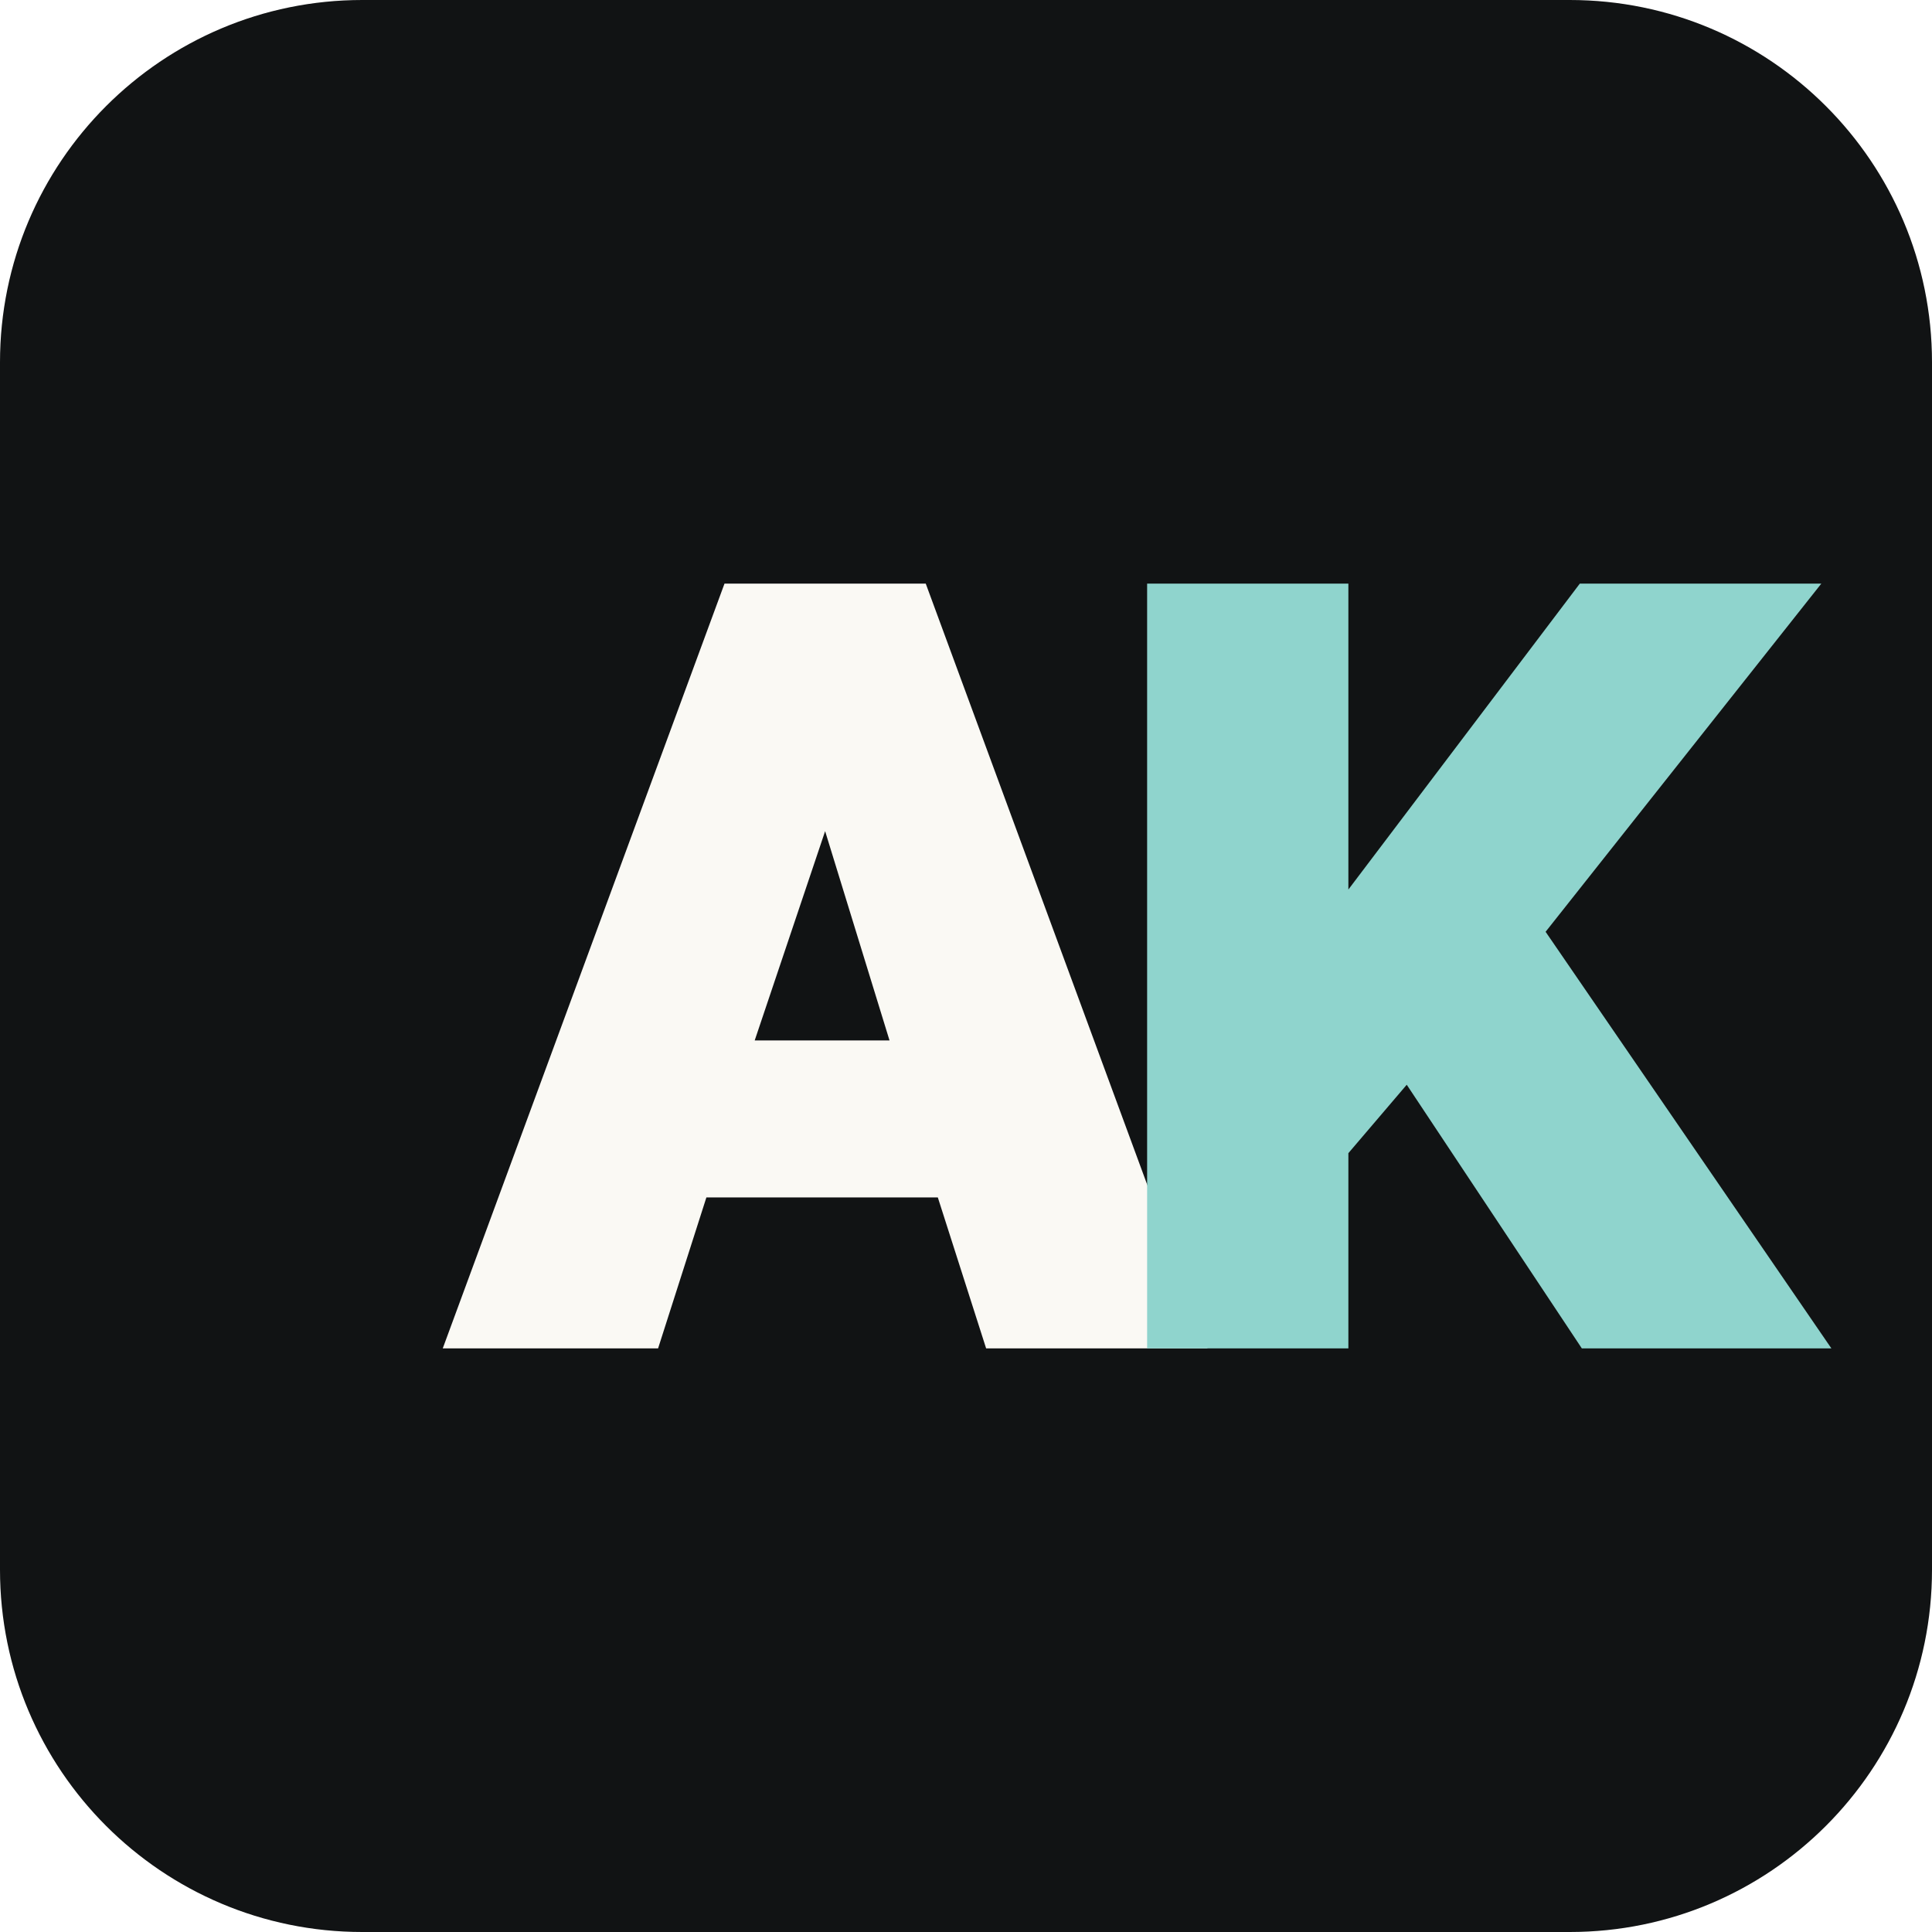
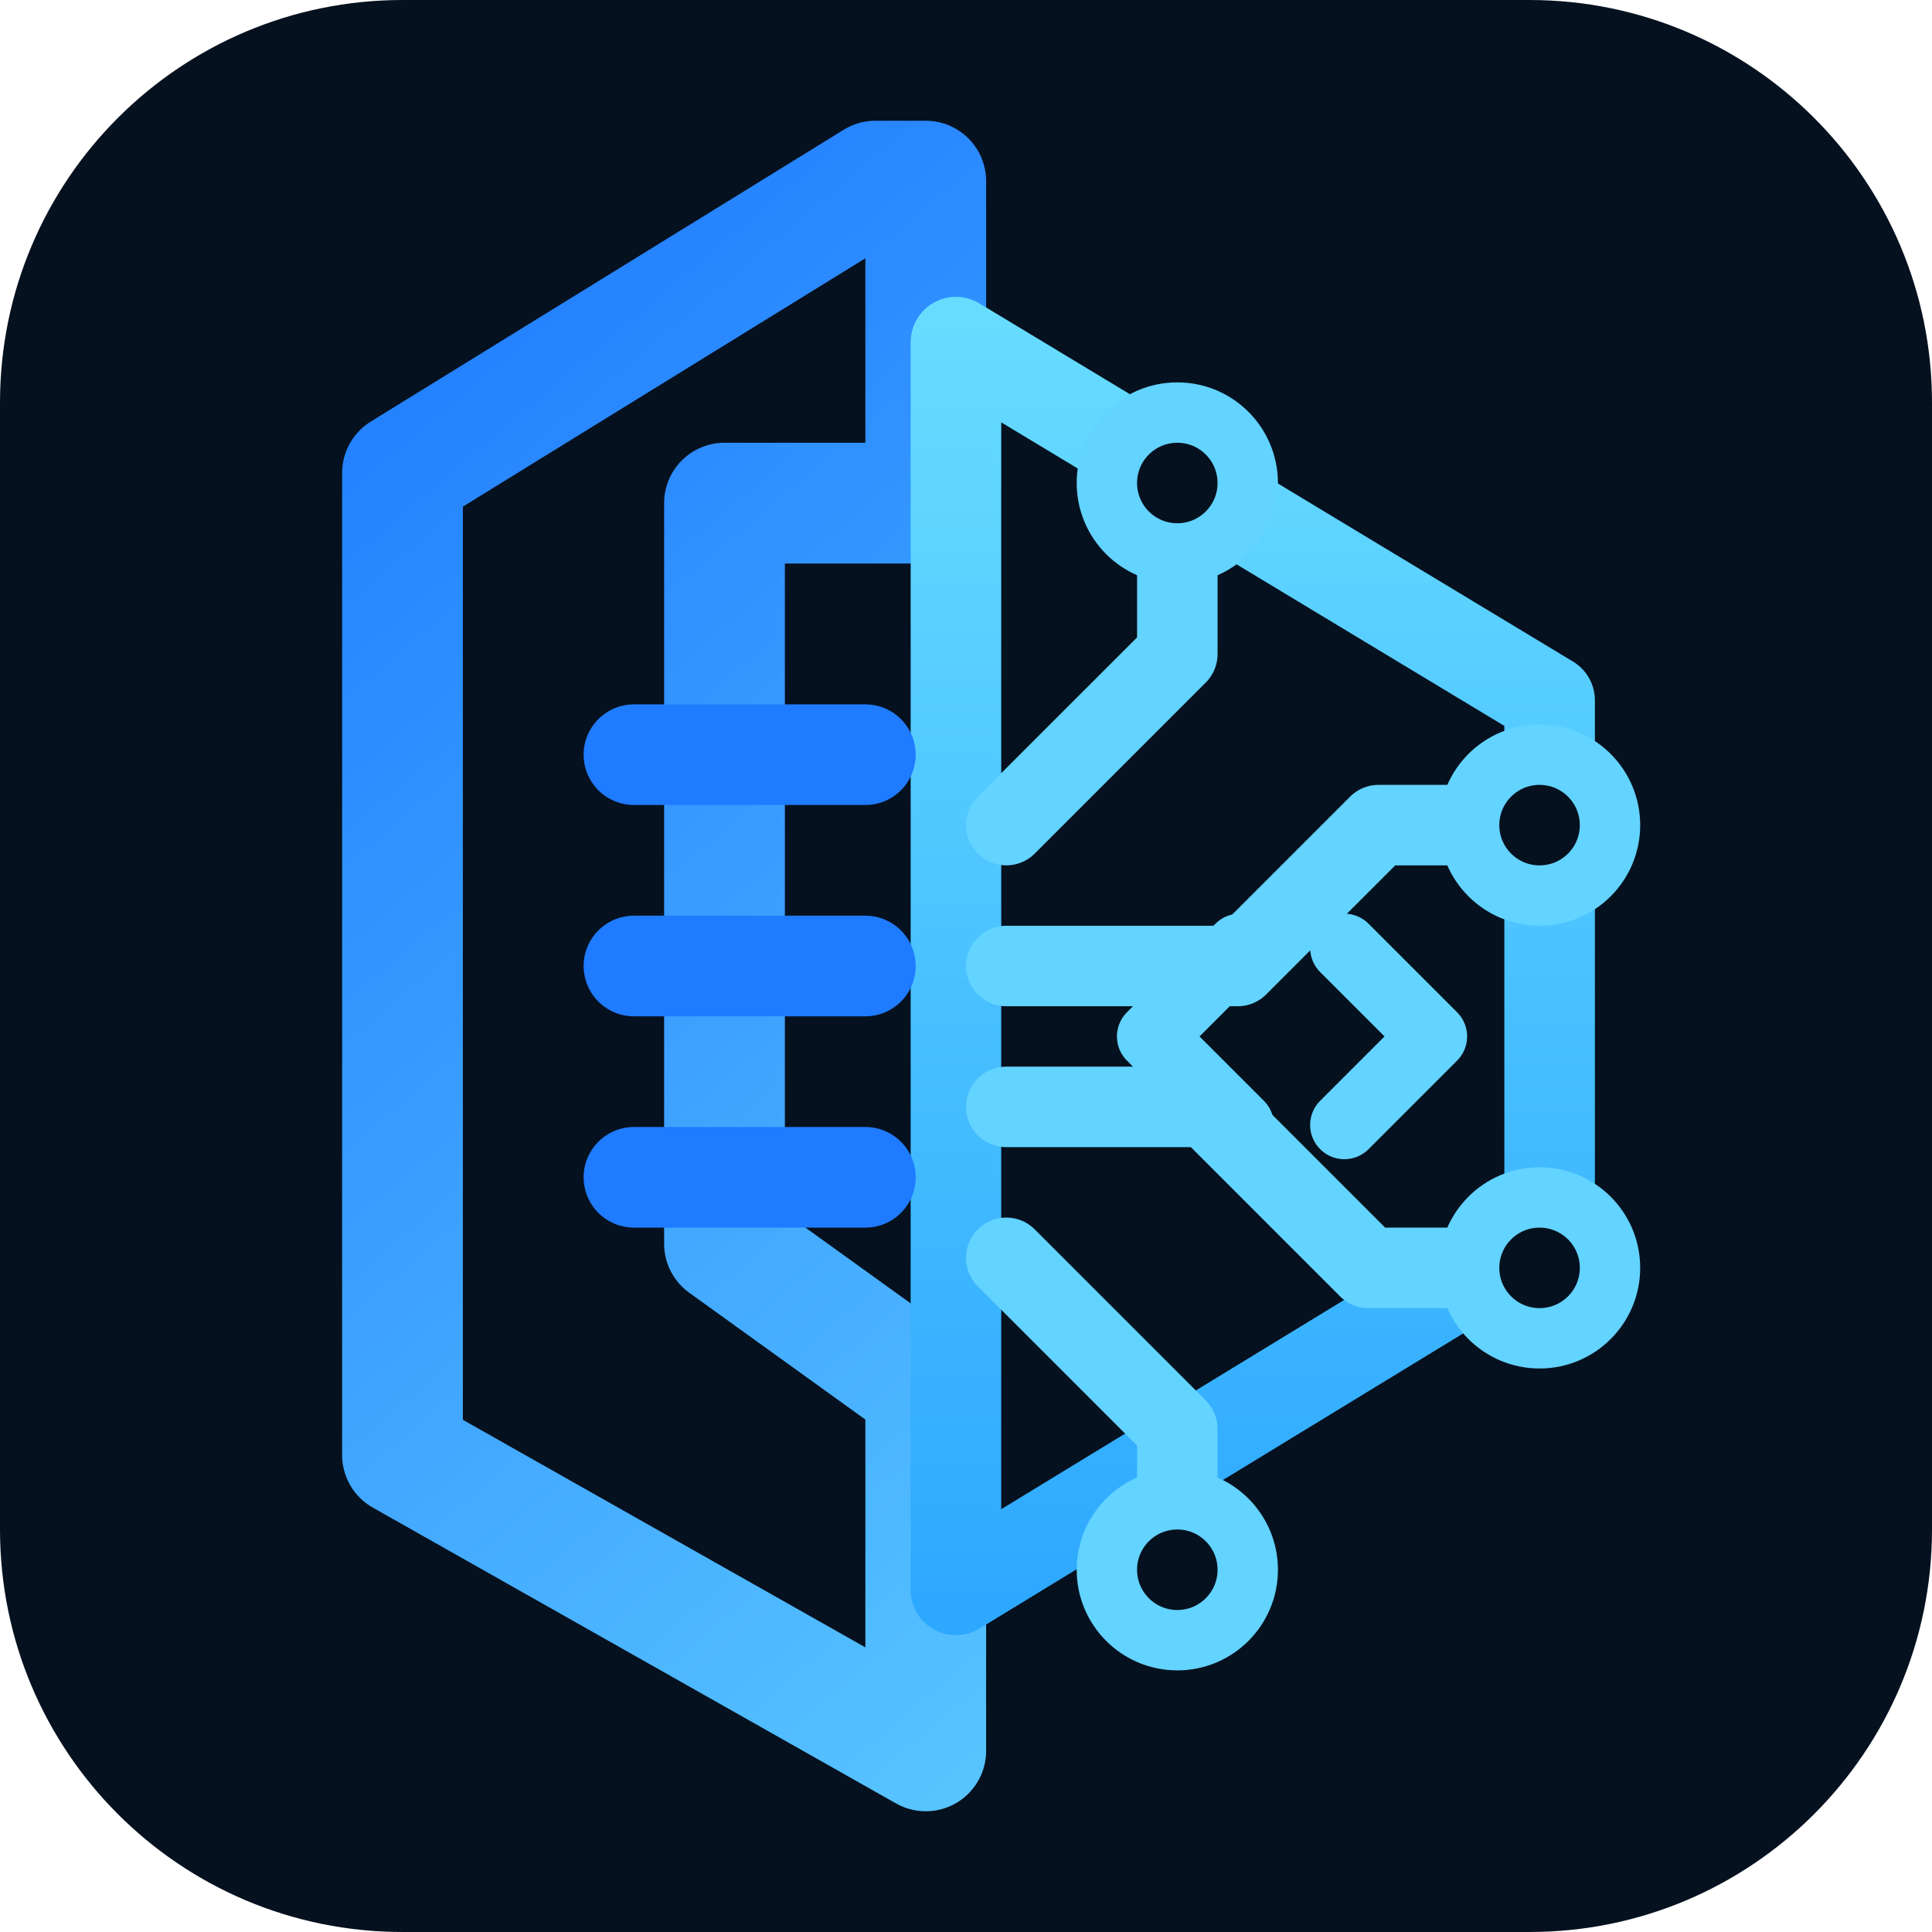
<svg xmlns="http://www.w3.org/2000/svg" width="96" height="96" viewBox="0 0 96 96" role="img" aria-labelledby="title desc">
-   <rect width="96" height="96" rx="18" fill="#111314" />
-   <path d="M22 67 36 29h10l14 38H49l-2.4-7.5H35.1L32.7 67H22Zm15.5-15.3h6.7L41 41.3l-3.5 10.4Z" fill="#faf9f4" />
-   <path d="M57 67V29h10v15.2L78.5 29h12L76.8 46.3 91 67H78.6L69.9 53.9 67 57.3V67H57Z" fill="#8fd4cd" />
+   <defs>
+     <linearGradient id="frame" x1="18" y1="12" x2="79" y2="84" gradientUnits="userSpaceOnUse">
+       <stop stop-color="#1f7bff" />
+       <stop offset="1" stop-color="#63d3ff" />
+     </linearGradient>
+     <linearGradient id="glow" x1="48" y1="16" x2="48" y2="80" gradientUnits="userSpaceOnUse">
+       <stop stop-color="#67dcff" />
+       <stop offset="1" stop-color="#2da8ff" />
+     </linearGradient>
+   </defs>
+   <rect width="96" height="96" rx="20" fill="#06111f" />
+   <path d="M20 23.5 43.5 9H46v16h-10v36.8L46 69v18L20 72.3Z" fill="none" stroke="url(#frame)" stroke-linejoin="round" stroke-width="6" />
+   <path d="M47.5 17 77 34.8V61L47.5 79Z" fill="none" stroke="url(#glow)" stroke-linejoin="round" stroke-width="4.5" />
+   <path d="M31.5 37.5H43M31.5 48H43M31.5 58.5H43" stroke="#1f7bff" stroke-linecap="round" stroke-width="5" />
+   <path d="M50 41 58.5 32.5V24M50 48h11.5l7-7h8M50 55h10l8 8h8M50 62.5l8.5 8.5V78" fill="none" stroke="#63d3ff" stroke-linecap="round" stroke-linejoin="round" stroke-width="4" />
+   <path d="m57.2 51.5 4.4-4.4M57.2 51.5l4.4 4.4M66.8 47.1l4.4 4.4M66.8 55.9l4.4-4.4" fill="none" stroke="#63d3ff" stroke-linecap="round" stroke-linejoin="round" stroke-width="3.4" />
+   <circle cx="58.5" cy="24" r="3.5" fill="#06111f" stroke="#63d3ff" stroke-width="3" />
+   <circle cx="76.5" cy="41" r="3.5" fill="#06111f" stroke="#63d3ff" stroke-width="3" />
+   <circle cx="76.5" cy="63" r="3.5" fill="#06111f" stroke="#63d3ff" stroke-width="3" />
+   <circle cx="58.5" cy="78" r="3.5" fill="#06111f" stroke="#63d3ff" stroke-width="3" />
</svg>
